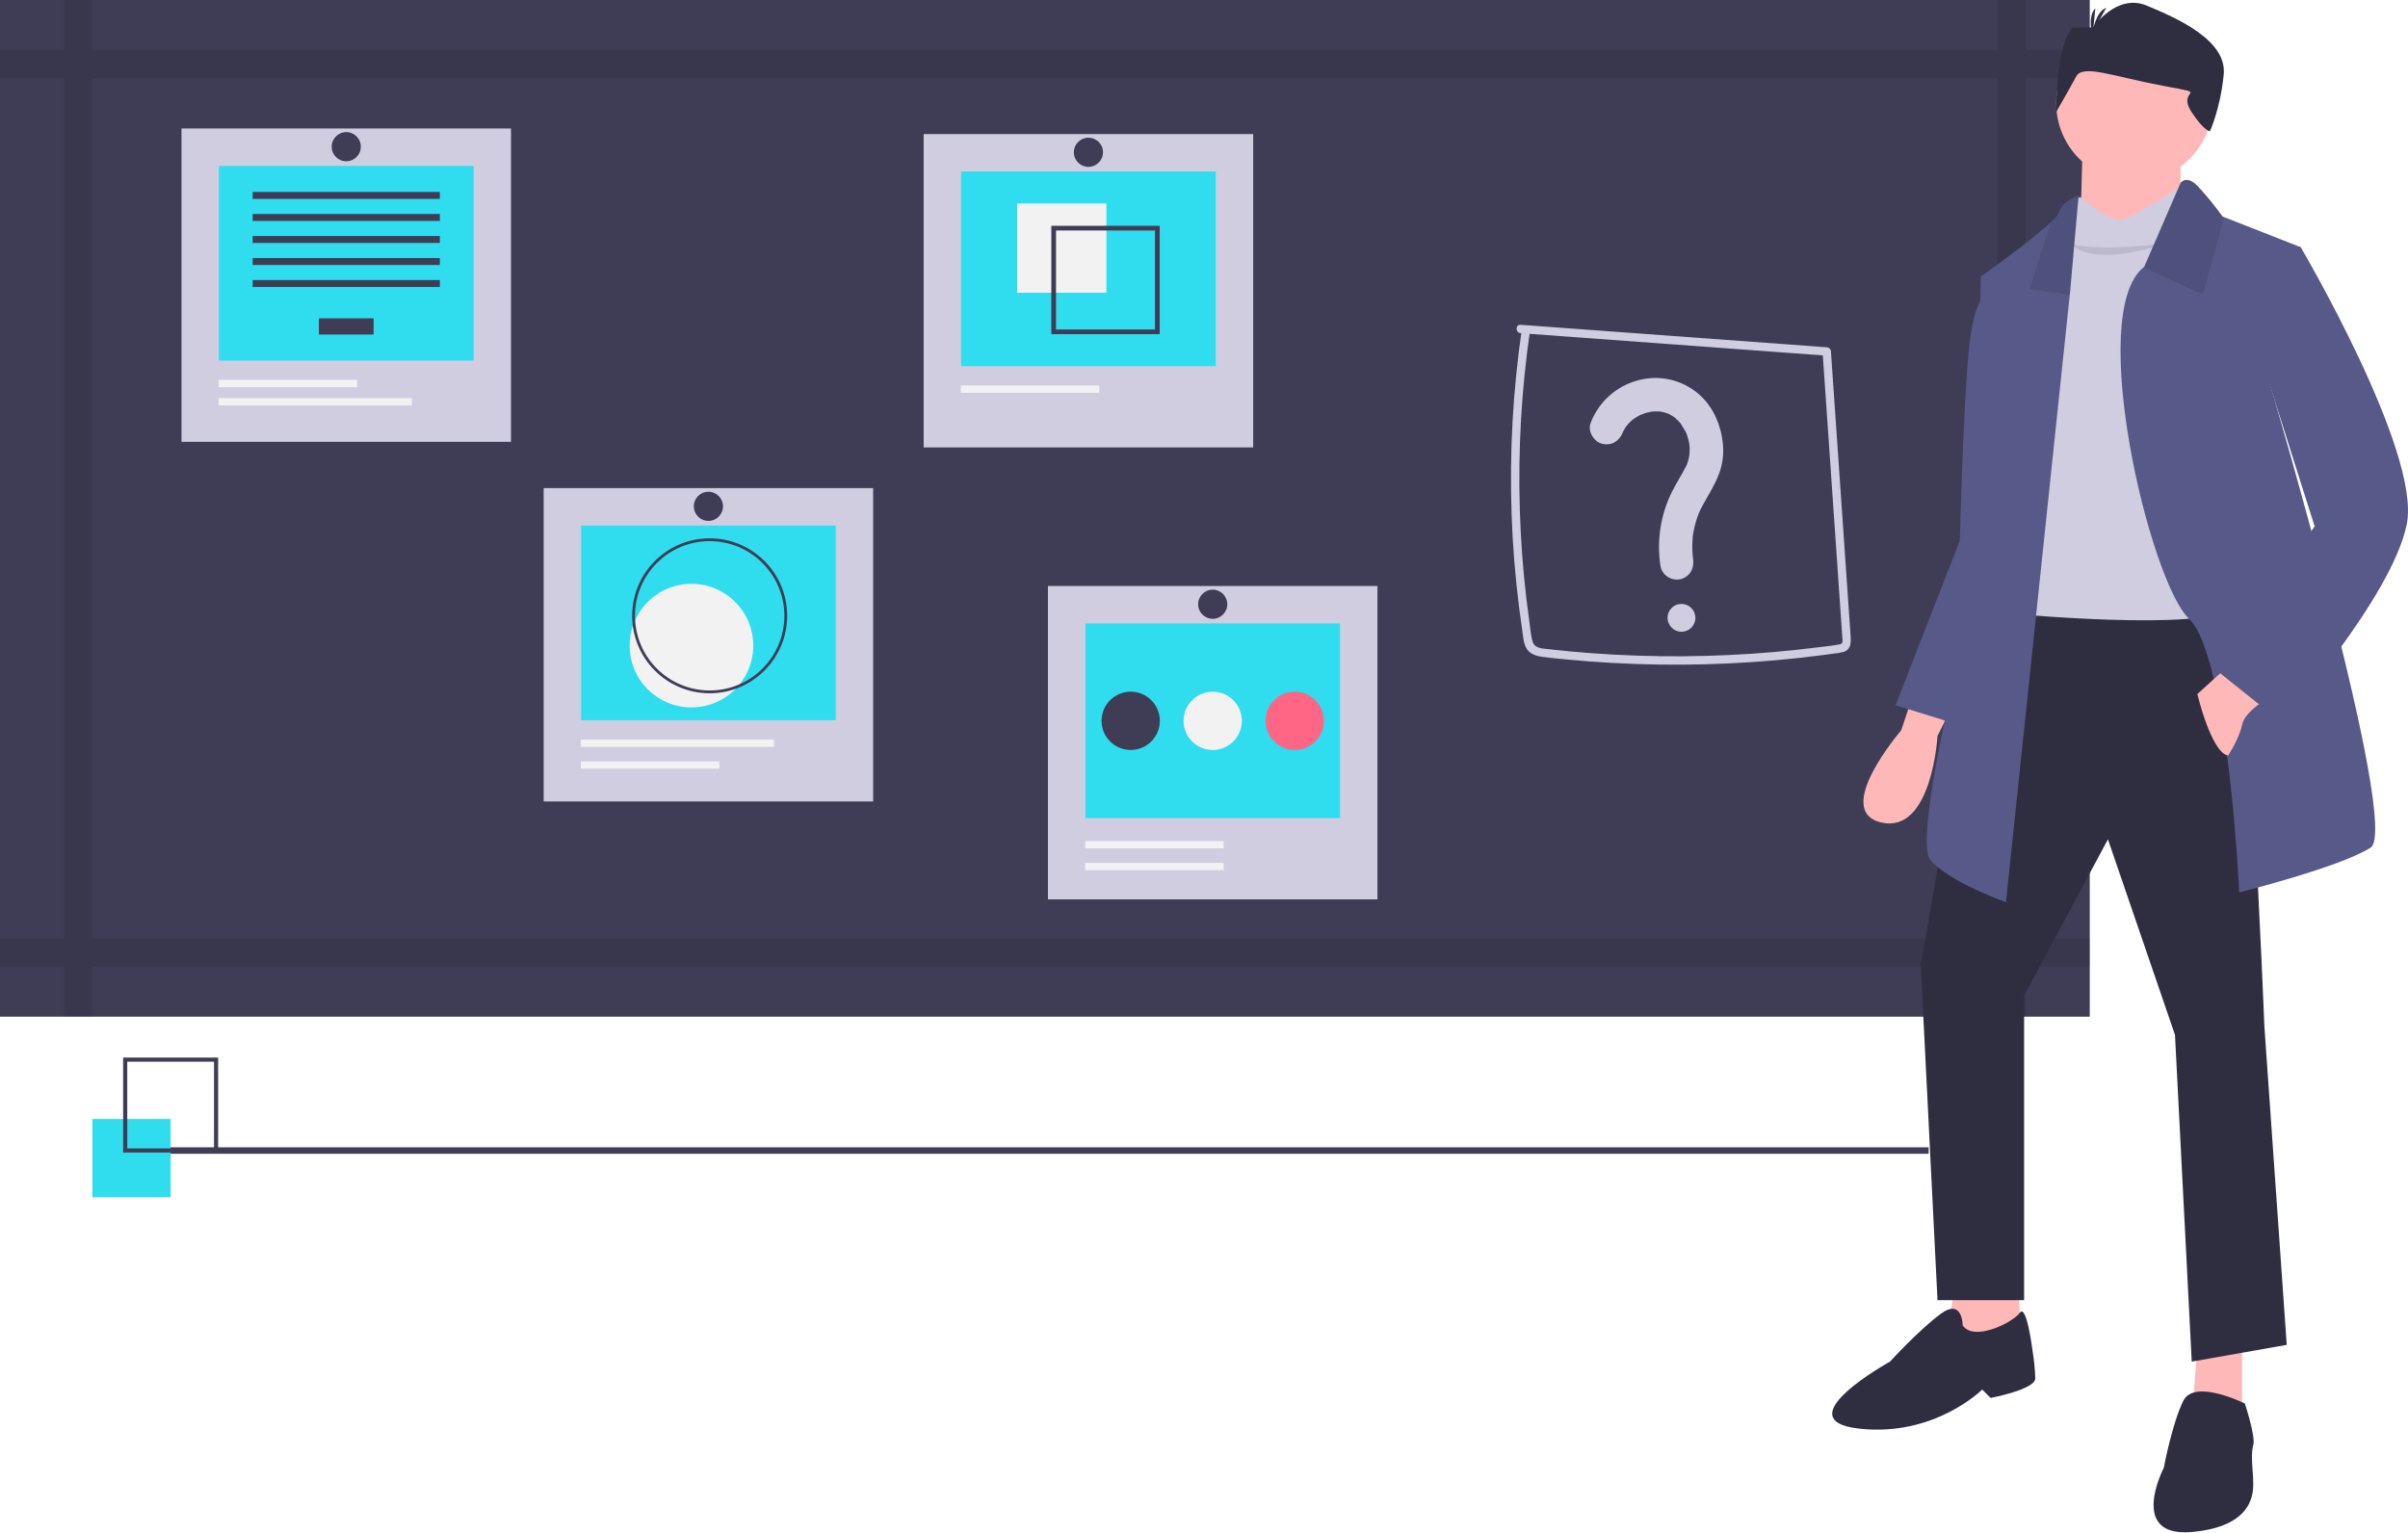
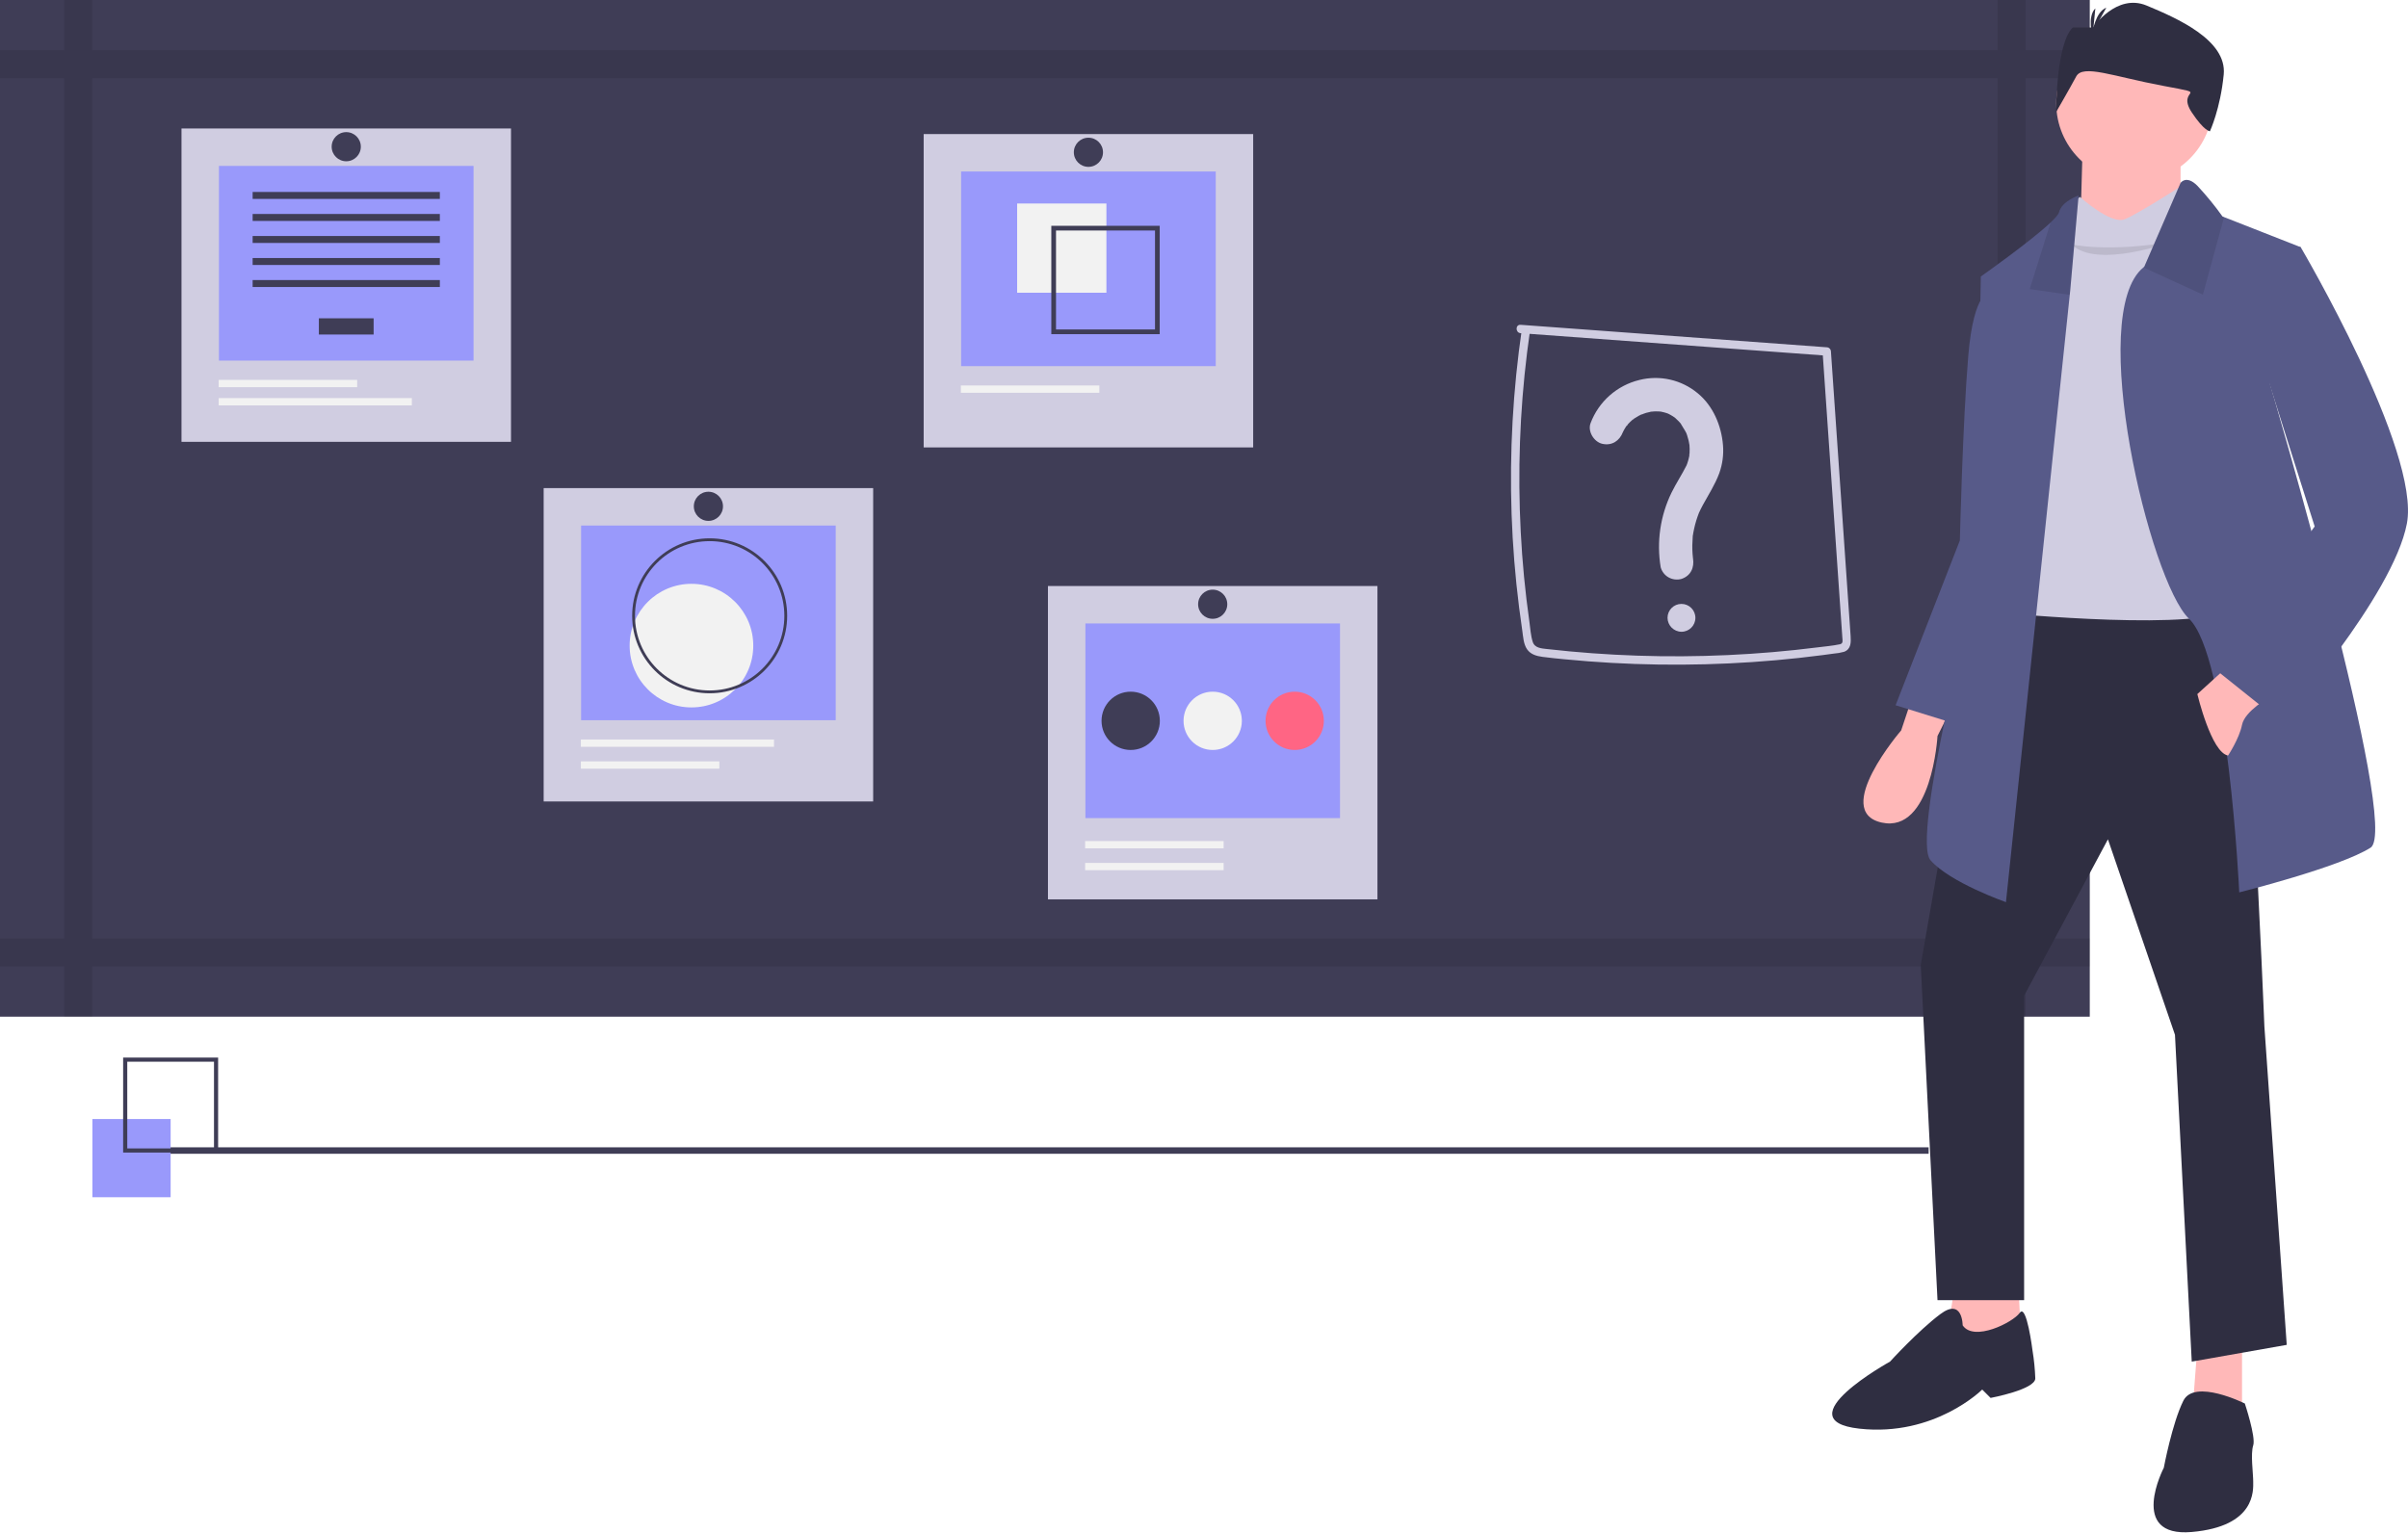
<svg xmlns="http://www.w3.org/2000/svg" id="fd86286a-adcb-4d81-b7ed-f4cd333bf213" data-name="Layer 1" width="1036.899" height="660" viewBox="0 0 1036.899 660">
  <rect x="45.029" y="494.17" width="785.452" height="2.785" fill="#3f3d56" />
  <rect width="899.868" height="437.904" fill="#3f3d56" />
  <path d="M981.419,153.685V141.655H953.749V120H941.718v21.655H121.251V120H109.22v21.655H81.551v12.03h27.67V524.219H81.551V536.249h27.67v21.655h12.03V536.249H941.718v21.655h12.03V536.249h27.67V524.219H953.749V153.685Zm-39.7,370.534H121.251V153.685H941.718Z" transform="translate(-81.55069 -120)" opacity="0.1" />
  <rect x="397.739" y="57.746" width="141.887" height="134.967" fill="#d0cde1" />
-   <rect x="413.862" y="73.869" width="109.64" height="83.842" fill="#2fddef" />
+   <rect x="413.862" y="73.869" width="109.64" height="83.842" fill="#9999fb" />
  <rect x="437.989" y="87.648" width="38.437" height="38.437" fill="#f2f2f2" />
  <path d="M534.253,217.259v46.674H580.927V217.259Zm44.649,44.649H536.278V219.284H578.903Z" transform="translate(-81.55069 -120)" fill="#3f3d56" />
  <rect x="413.754" y="166.033" width="59.637" height="3.139" fill="#f2f2f2" />
  <circle cx="468.682" cy="65.592" r="6.278" fill="#3f3d56" />
  <rect x="451.252" y="252.409" width="141.887" height="134.967" fill="#d0cde1" />
-   <rect x="467.375" y="268.532" width="109.64" height="83.842" fill="#2fddef" />
+   <rect x="467.375" y="268.532" width="109.64" height="83.842" fill="#9999fb" />
  <rect x="467.266" y="362.266" width="59.637" height="3.139" fill="#f2f2f2" />
  <rect x="467.266" y="371.682" width="59.637" height="3.139" fill="#f2f2f2" />
  <circle cx="486.884" cy="310.476" r="12.555" fill="#3f3d56" />
  <circle cx="522.195" cy="310.476" r="12.555" fill="#f2f2f2" />
  <circle cx="557.506" cy="310.476" r="12.555" fill="#ff6584" />
  <circle cx="522.195" cy="260.256" r="6.278" fill="#3f3d56" />
  <rect x="234.102" y="210.238" width="141.887" height="134.967" fill="#d0cde1" />
-   <rect x="250.225" y="226.362" width="109.64" height="83.842" fill="#2fddef" />
+   <rect x="250.225" y="226.362" width="109.64" height="83.842" fill="#9999fb" />
  <circle cx="297.745" cy="278.082" r="26.619" fill="#f2f2f2" />
  <path d="M387.141,418.614a33.374,33.374,0,1,1,33.374-33.374A33.412,33.412,0,0,1,387.141,418.614Zm0-65.534a32.16,32.16,0,1,0,32.16,32.16A32.197,32.197,0,0,0,387.141,353.079Z" transform="translate(-81.55069 -120)" fill="#3f3d56" />
  <rect x="250.117" y="327.943" width="59.637" height="3.139" fill="#f2f2f2" />
  <rect x="250.117" y="318.526" width="83.178" height="3.139" fill="#f2f2f2" />
  <circle cx="305.045" cy="218.085" r="6.278" fill="#3f3d56" />
  <rect x="78.153" y="55.339" width="141.887" height="134.967" fill="#d0cde1" />
-   <rect x="94.277" y="71.463" width="109.64" height="83.842" fill="#2fddef" />
+   <rect x="94.277" y="71.463" width="109.64" height="83.842" fill="#9999fb" />
  <rect x="137.303" y="137.099" width="23.587" height="6.99" fill="#3f3d56" />
  <rect x="108.788" y="82.68" width="80.617" height="2.996" fill="#3f3d56" />
  <rect x="108.788" y="92.165" width="80.617" height="2.996" fill="#3f3d56" />
  <rect x="108.788" y="101.651" width="80.617" height="2.996" fill="#3f3d56" />
  <rect x="108.788" y="111.137" width="80.617" height="2.996" fill="#3f3d56" />
  <rect x="108.788" y="120.623" width="80.617" height="2.996" fill="#3f3d56" />
  <rect x="94.168" y="163.627" width="59.637" height="3.139" fill="#f2f2f2" />
  <rect x="94.168" y="171.474" width="83.178" height="3.139" fill="#f2f2f2" />
  <circle cx="149.097" cy="63.186" r="6.278" fill="#3f3d56" />
  <path d="M736.341,263.51l102.758,7.55L868.159,273.195l-1.805-1.805,5.457,78.941,2.729,39.47c.11,1.595.223,3.189.331,4.784.089,1.326.454,2.604-1.116,2.931-3.123.651-6.375.922-9.539,1.321q-9.647,1.217-19.337,2.049a490.06,490.06,0,0,1-77.704.487q-9.697-.71-19.361-1.808c-2.396-.272-5.37-.374-6.245-3.061-.902-2.77-1.057-5.919-1.465-8.794q-2.725-19.208-3.714-38.614a443.034,443.034,0,0,1,2.73-77.258q.581-4.707,1.269-9.399c.331-2.272-3.146-3.253-3.48-.959a446.737,446.737,0,0,0-4.459,80.001q.699,20.072,3.214,40.026.636,5.04,1.381,10.065c.396,2.666.494,5.809,2.08,8.1,1.531,2.21,4.101,2.919,6.627,3.256,3.215.429,6.452.736,9.679,1.051a489.844,489.844,0,0,0,80.634,1.193q10.142-.687,20.25-1.794,4.979-.546,9.946-1.194,2.431-.317,4.86-.656a22.375,22.375,0,0,0,4.467-.778c3.041-1.096,3.04-4.029,2.851-6.763l-.703-10.167-1.406-20.333-5.664-81.931-.703-10.167a1.858,1.858,0,0,0-1.805-1.805l-102.758-7.55-29.06-2.135c-2.317-.17-2.306,3.44,0,3.609Z" transform="translate(-81.55069 -120)" fill="#d0cde1" />
  <path d="M780.378,306.118c.519-1.378-.786,1.59-.131.277.174-.349.337-.702.521-1.045a19.938,19.938,0,0,1,1.22-1.982c.443-.634,1.116-.879-.194.224a9.443,9.443,0,0,0,.76-.881,22.193,22.193,0,0,1,1.952-1.892c.495-.425,1.431-.786-.244.154.331-.186.639-.464.955-.677q.974-.655,2.008-1.212.517-.279,1.047-.532c.6-.287,1.6-.385-.29.098.811-.208,1.596-.591,2.407-.822q1.034-.294,2.091-.494c.629-.119,1.772-.029-.378.02.384-.009.778-.083,1.162-.109a21.941,21.941,0,0,1,2.329-.035c.388.015.773.053,1.161.077,1.287.077-1.947-.357-0.0.014a19.652,19.652,0,0,1,2.259.57,8.6,8.6,0,0,0,1.105.388l-.998-.43q.367.16.728.334a20.086,20.086,0,0,1,2.08,1.163c.334.213.653.445.98.667,1.027.699-1.377-1.176.08.101q.741.65,1.422,1.365.409.429.795.879c.433.504.764,1.426-.139-.226.827,1.511,1.86,2.882,2.639,4.441.664,1.329-.605-1.651-.101-.252.136.377.282.75.411,1.13q.385,1.141.665,2.314c.187.783.278,1.583.45,2.366-.473-2.157-.127-.909-.081-.323q.064.8.077,1.602.016,1.001-.049,2.002c-.025.391-.113.806-.108,1.196-.027-2.025.147-1.016.021-.336a22.682,22.682,0,0,1-.56,2.334q-.172.577-.374,1.143-.18.503-.38.998.582-1.355.093-.258c-1.993,3.987-4.477,7.704-6.437,11.704a53.402,53.402,0,0,0-4.68,32.162,7.222,7.222,0,0,0,3.317,4.314,7.371,7.371,0,0,0,5.562.728c4.069-1.317,5.668-4.869,5.041-8.879-.221-1.413.116,1.26-.029-.163-.062-.61-.124-1.219-.167-1.831q-.129-1.834-.105-3.674.02-1.576.152-3.148a9.33,9.33,0,0,1,.19-1.829c-.001.004-.233,1.451-.075.618.065-.344.111-.692.173-1.036a44.594,44.594,0,0,1,1.792-6.854c.173-.496.363-.986.545-1.478.482-1.3-.501,1.044.081-.215.52-1.123,1.057-2.231,1.649-3.318,2.485-4.565,5.295-8.842,7.106-13.752a28.856,28.856,0,0,0,1.602-12.03c-.67-8.419-4.239-16.96-10.892-22.411a28.407,28.407,0,0,0-25.097-5.719A30.007,30.007,0,0,0,766.457,302.28c-1.333,3.54,1.479,8.068,5.041,8.879,4.106.935,7.452-1.251,8.879-5.041Z" transform="translate(-81.55069 -120)" fill="#d0cde1" />
  <path d="M805.596,392.116a6,6,0,1,0-6-6,6.068,6.068,0,0,0,6,6Z" transform="translate(-81.55069 -120)" fill="#d0cde1" />
-   <rect x="39.789" y="481.99" width="33.685" height="33.685" fill="#2fddef" />
+   <rect x="39.789" y="481.99" width="33.685" height="33.685" fill="#9999fb" />
  <path d="M175.477,616.426H134.574V575.523h40.903Zm-39.125-1.778h37.346V577.301H136.352Z" transform="translate(-81.55069 -120)" fill="#3f3d56" />
  <path d="M905.026,420.156l-4.812,14.436s-30.076,34.888-8.421,39.7,24.061-37.294,24.061-37.294l6.015-12.03Z" transform="translate(-81.55069 -120)" fill="#ffb8b8" />
  <path d="M938.711,245.717s-7.218-1.203-9.624,27.67-3.609,79.4-3.609,79.4L897.808,423.766l34.888,10.827,16.842-80.603Z" transform="translate(-81.55069 -120)" fill="#575a89" />
  <polygon points="841.521 555.199 837.912 578.057 870.394 578.057 869.191 555.199 841.521 555.199" fill="#ffb8b8" />
  <polygon points="946.185 580.463 943.778 611.742 965.433 614.148 965.433 578.057 946.185 580.463" fill="#ffb8b8" />
  <path d="M936.305,376.847,908.635,535.648l7.218,144.364h37.294V548.881l36.091-67.37L1018.111,565.723l7.218,140.755,40.903-7.218L1056.608,562.114s-7.218-182.861-14.436-185.267S936.305,376.847,936.305,376.847Z" transform="translate(-81.55069 -120)" fill="#2f2e41" />
  <path d="M926.681,690.839s0-12.03-9.624-4.812S895.402,706.478,895.402,706.478s-45.715,25.264-13.233,28.873,52.933-16.842,52.933-16.842l3.609,3.609s19.248-3.609,19.248-8.421a92.889,92.889,0,0,0-1.203-12.03s-2.53-20.406-5.476-16.218S931.493,698.057,926.681,690.839Z" transform="translate(-81.55069 -120)" fill="#2f2e41" />
  <path d="M1048.187,724.524s-21.655-10.827-26.467-1.203-8.421,28.873-8.421,28.873S997.659,782.269,1025.329,779.863s26.467-18.045,26.467-21.655-1.203-12.03,0-15.639S1048.187,724.524,1048.187,724.524Z" transform="translate(-81.55069 -120)" fill="#2f2e41" />
  <circle cx="919.116" cy="44.512" r="33.685" fill="#ffb8b8" />
  <polygon points="896.86 60.753 895.657 104.062 938.966 100.453 938.966 60.753 896.86 60.753" fill="#ffb8b8" />
  <path d="M1022.923,198.799s-20.452,13.233-26.467,15.639-19.249-9.624-19.249-9.624-3.609,2.406-3.609,4.812-2.406,12.03-2.406,12.03L942.32,316.696l2.406,67.37s87.821,8.421,97.446-2.406-4.812-166.018-4.812-166.018Z" transform="translate(-81.55069 -120)" fill="#d0cde1" />
  <path d="M1016.908,224.062s-32.482,12.03-43.309,1.203C973.599,225.265,989.238,228.874,1016.908,224.062Z" transform="translate(-81.55069 -120)" opacity="0.1" />
  <path d="M1102.323,485.12c-13.233,8.421-56.542,19.249-56.542,19.249s-4.728-101.837-21.655-117.897c-16.83-15.988-44.308-131.251-19.597-151.293a3.703,3.703,0,0,1,.349-.289l15.639-36.091s2.406-3.609,7.218,1.203a131.366,131.366,0,0,1,10.827,13.233l.686.277,32.999,12.957-13.233,58.949S1115.557,476.699,1102.323,485.12Z" transform="translate(-81.55069 -120)" fill="#575a89" />
  <path d="M1039.248,213.512l-9.107,33.408-25.613-11.742a3.703,3.703,0,0,1,.349-.289l15.639-36.091s2.406-3.609,7.218,1.203a131.366,131.366,0,0,1,10.827,13.233Z" transform="translate(-81.55069 -120)" opacity="0.1" />
  <path d="M976.606,204.212l-3.609,40.903-.192,1.865L945.328,508.579s-24.061-8.421-32.482-18.045,19.249-116.694,19.249-116.694l2.406-134.74s21.342-15.026,30.064-23.279c2.045-1.925,3.393-3.477,3.621-4.391C969.388,206.618,976.606,204.212,976.606,204.212Z" transform="translate(-81.55069 -120)" fill="#575a89" />
  <path d="M976.606,204.212l-3.609,40.903-.192,1.865-17.252-2.466,9.011-28.692c2.045-1.925,3.393-3.477,3.621-4.391C969.388,206.618,976.606,204.212,976.606,204.212Z" transform="translate(-81.55069 -120)" opacity="0.1" />
  <path d="M1040.969,406.923l-13.233,12.03s6.015,25.264,13.233,26.467c0,0,4.812-7.218,6.015-13.233s12.03-12.03,12.03-12.03Z" transform="translate(-81.55069 -120)" fill="#ffb8b8" />
  <path d="M1056.608,224.062l15.639,2.406s51.73,87.821,45.715,119.1-54.136,85.415-54.136,85.415l-30.076-24.061,44.512-60.152L1055.405,274.59Z" transform="translate(-81.55069 -120)" fill="#575a89" />
  <path d="M966.906,168.296s0-29.707,7.219-36.458h8.663s10.107-14.853,23.101-9.452,34.651,14.853,33.207,29.707-5.946,24.45-5.946,24.45-2.406,0-7.769-8.075c-7.166-10.79,9.385-7.427-12.272-11.478s-34.651-9.452-37.538-4.051S966.906,168.296,966.906,168.296Z" transform="translate(-81.55069 -120)" fill="#2f2e41" />
  <path d="M982.645,133.854s1.154-8.682,5.903-10.551Z" transform="translate(-81.55069 -120)" fill="#2f2e41" />
  <path d="M982.624,135.64s-2.41-8.42,1.198-12.031Z" transform="translate(-81.55069 -120)" fill="#2f2e41" />
</svg>
